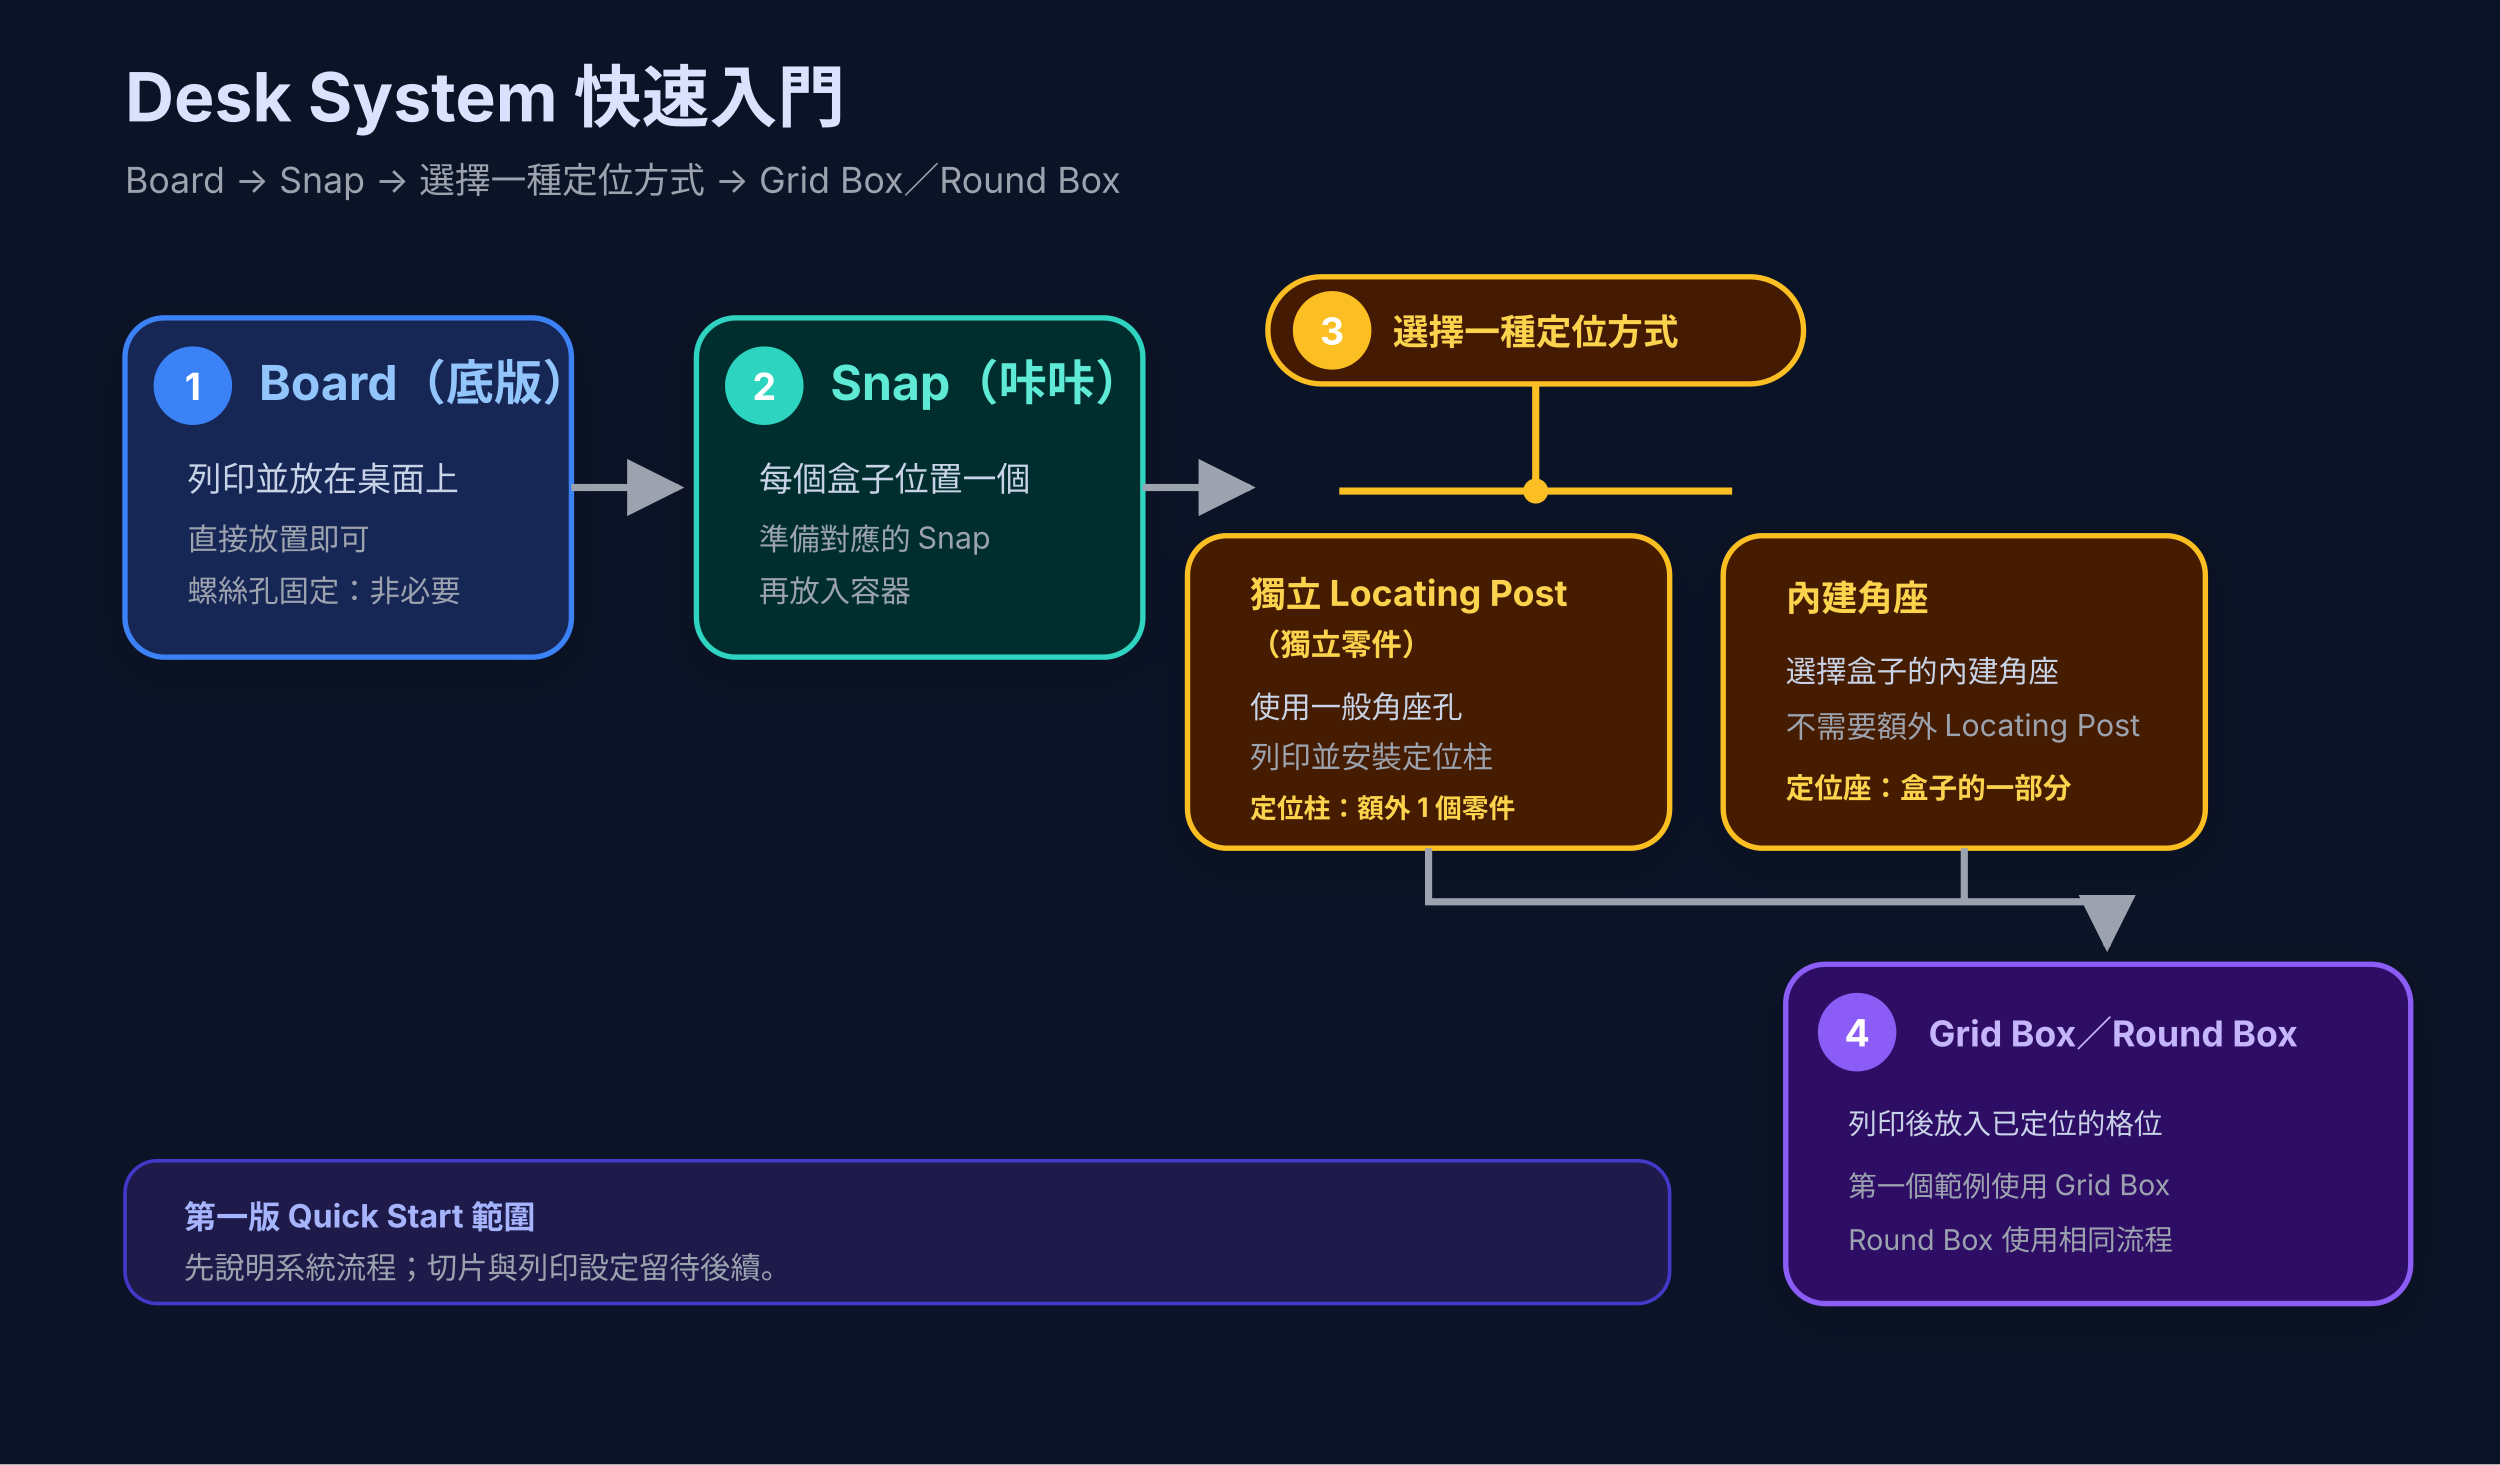
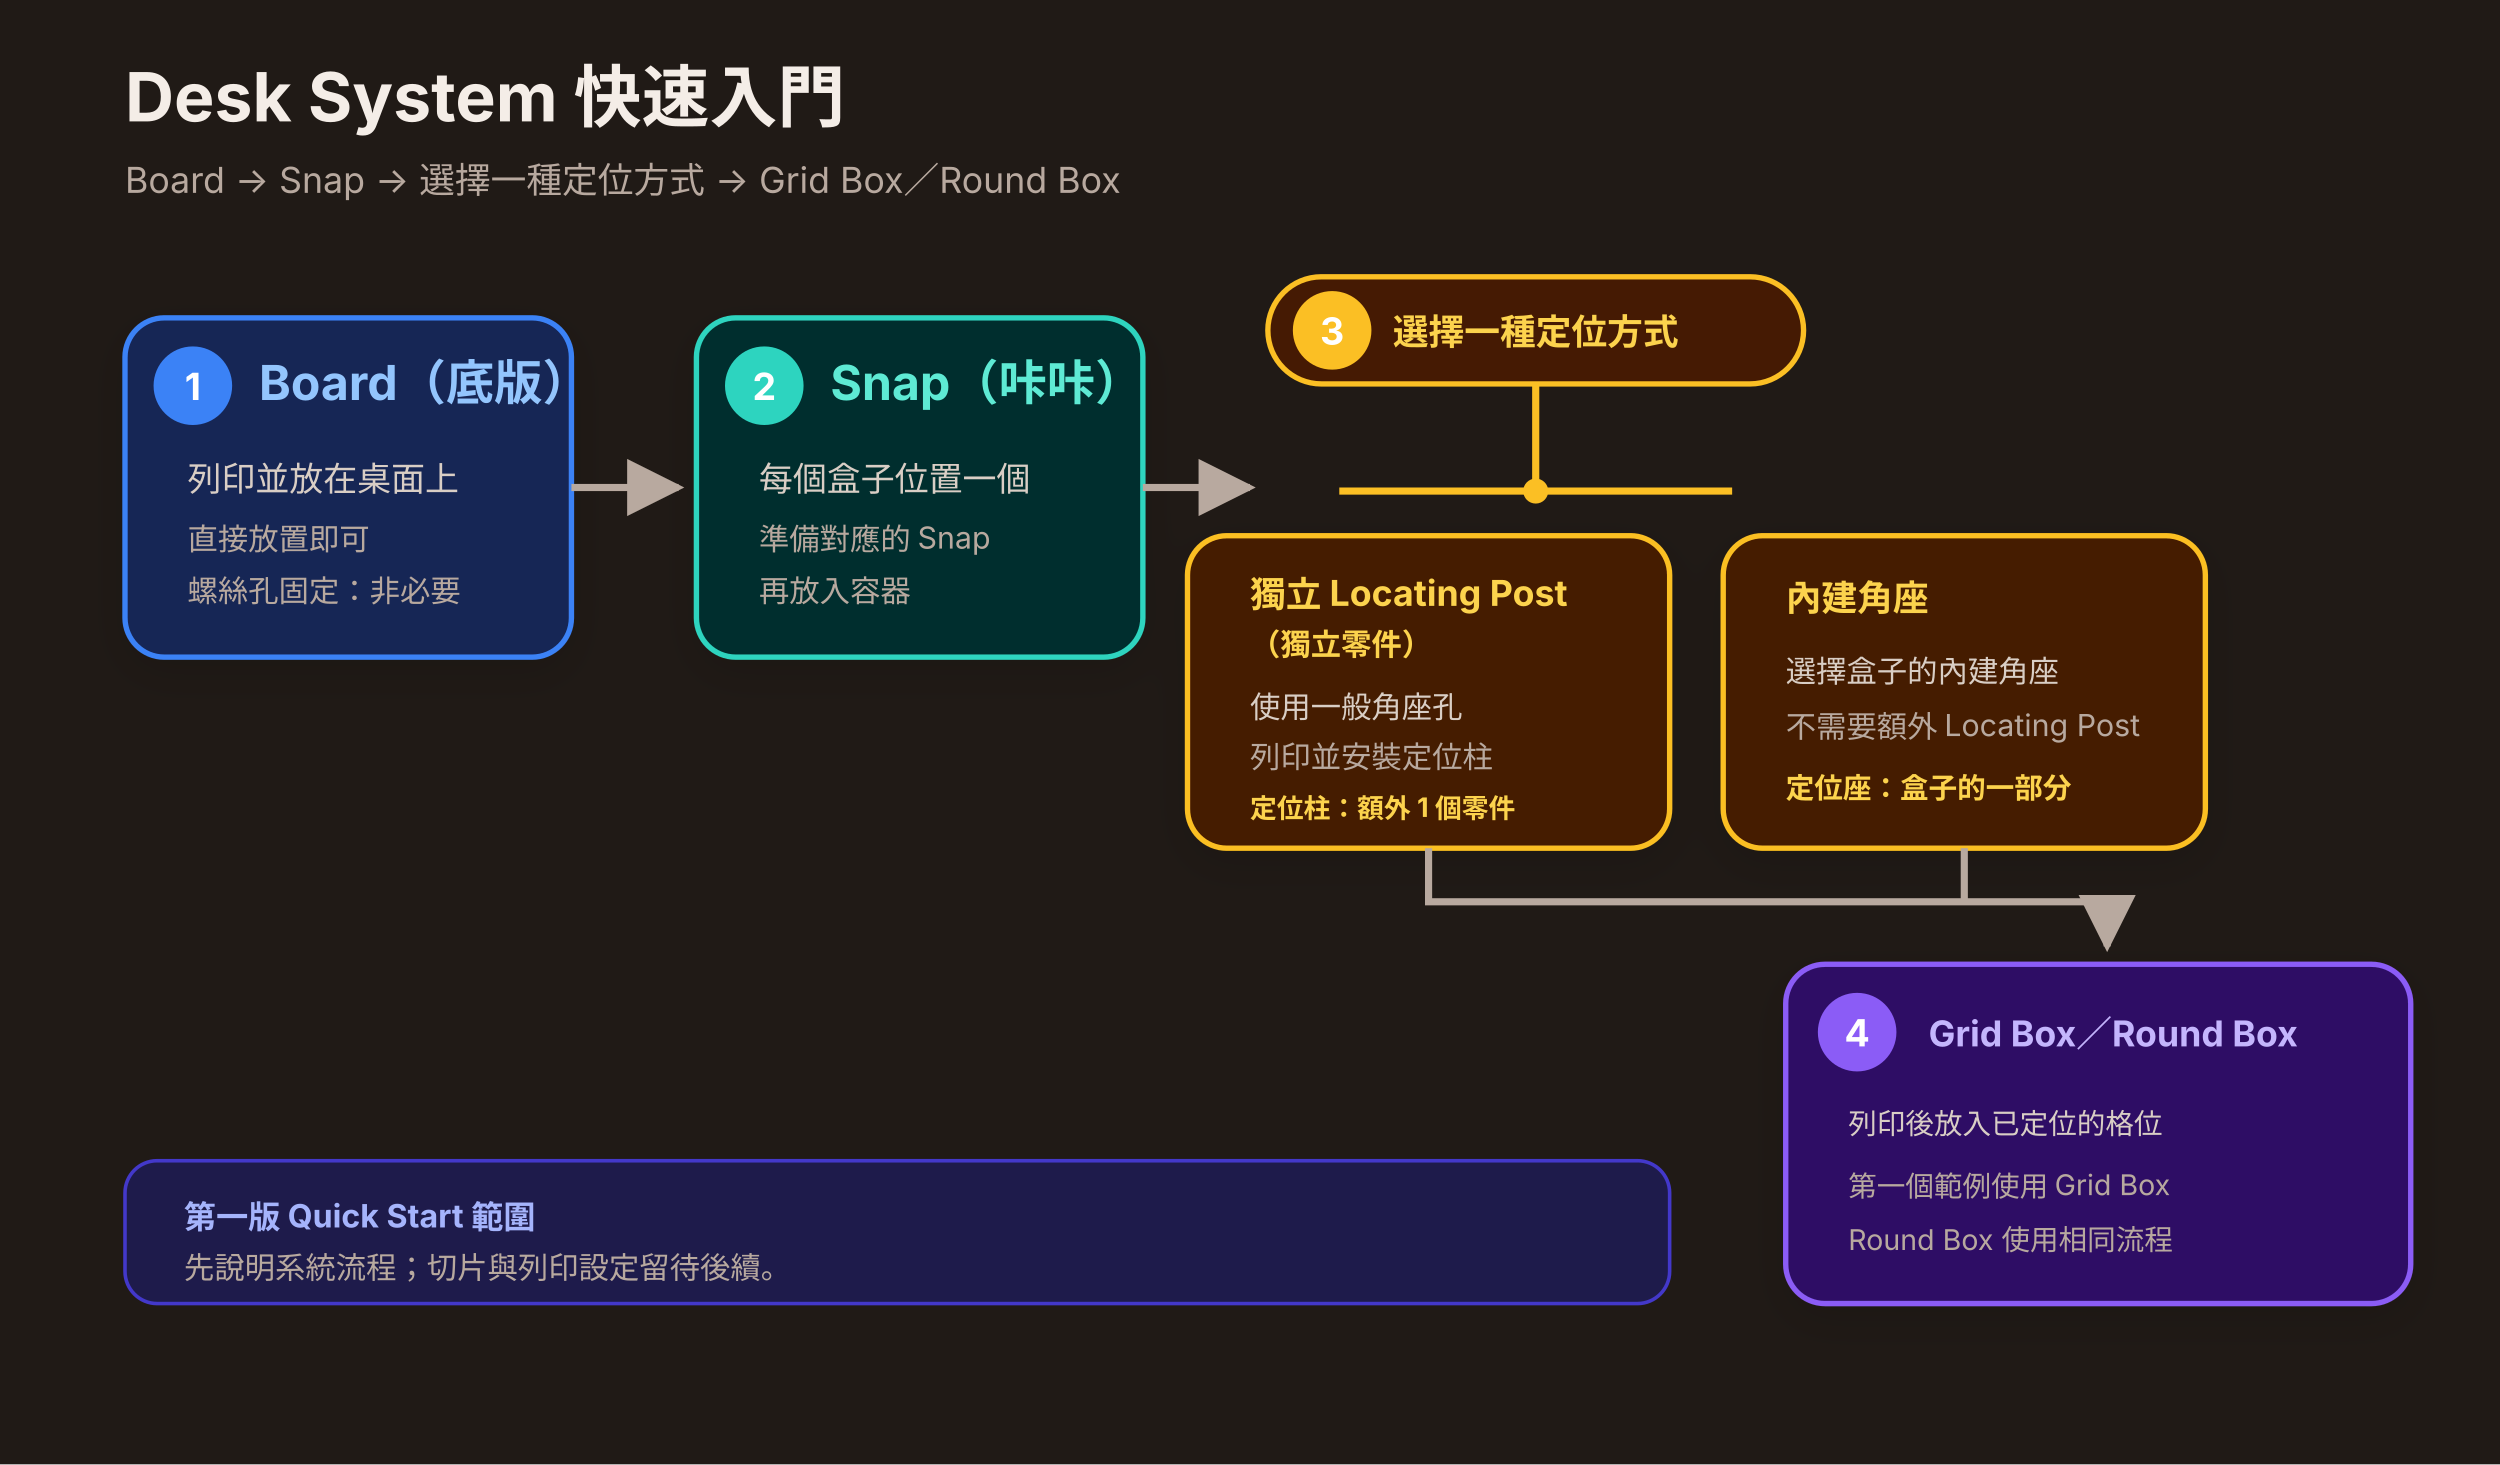
<svg xmlns="http://www.w3.org/2000/svg" width="1400" height="820" viewBox="0 0 1400 820" role="img" aria-labelledby="title desc">
  <defs>
    <filter id="shadow" x="-20%" y="-20%" width="140%" height="150%">
      <feDropShadow dx="0" dy="8" stdDeviation="12" flood-color="#000000" flood-opacity="0.12" />
    </filter>
    <marker id="arrow" viewBox="0 0 10 10" refX="9" refY="5" markerWidth="8" markerHeight="8" orient="auto-start-reverse">
-       <path d="M 0 0 L 10 5 L 0 10 z" fill="#9ca3af" />
+       <path d="M 0 0 L 10 5 L 0 10 z" fill="#b8a99f" />
    </marker>
  </defs>
-   <rect width="1400" height="820" fill="#0b1326" />
-   <text x="70" y="68" fill="#dae2fd" font-family="Noto Sans TC, Inter, sans-serif" font-size="38" font-weight="750">Desk System 快速入門</text>
-   <text x="70" y="108" fill="#9ca3af" font-family="Noto Sans TC, Inter, sans-serif" font-size="20">Board → Snap → 選擇一種定位方式 → Grid Box／Round Box</text>
+   <rect width="1400" height="820" fill="#201a16" />
+   <text x="70" y="68" fill="#f4ede7" font-family="Noto Sans TC, Inter, sans-serif" font-size="38" font-weight="750">Desk System 快速入門</text>
+   <text x="70" y="108" fill="#b8a99f" font-family="Noto Sans TC, Inter, sans-serif" font-size="20">Board → Snap → 選擇一種定位方式 → Grid Box／Round Box</text>
  <g filter="url(#shadow)">
    <rect x="70" y="178" width="250" height="190" rx="22" fill="#172554" stroke="#3b82f6" stroke-width="3" />
    <rect x="390" y="178" width="250" height="190" rx="22" fill="#042f2e" stroke="#2dd4bf" stroke-width="3" />
    <rect x="665" y="300" width="270" height="175" rx="22" fill="#451a03" stroke="#fbbf24" stroke-width="3" />
    <rect x="965" y="300" width="270" height="175" rx="22" fill="#451a03" stroke="#fbbf24" stroke-width="3" />
    <rect x="1000" y="540" width="350" height="190" rx="22" fill="#2e1065" stroke="#8b5cf6" stroke-width="3" />
  </g>
  <circle cx="108" cy="216" r="22" fill="#3b82f6" />
  <text x="108" y="224" text-anchor="middle" fill="white" font-family="Inter, sans-serif" font-size="21" font-weight="700">1</text>
  <text x="145" y="224" fill="#93c5fd" font-family="Noto Sans TC, Inter, sans-serif" font-size="27" font-weight="700">Board（底版）</text>
-   <text x="105" y="275" fill="#c8d3e7" font-family="Noto Sans TC, Inter, sans-serif" font-size="19">列印並放在桌面上</text>
-   <text x="105" y="308" fill="#9ca3af" font-family="Noto Sans TC, Inter, sans-serif" font-size="17">直接放置即可</text>
-   <text x="105" y="337" fill="#9ca3af" font-family="Noto Sans TC, Inter, sans-serif" font-size="17">螺絲孔固定：非必要</text>
+   <text x="105" y="275" fill="#d9cec5" font-family="Noto Sans TC, Inter, sans-serif" font-size="19">列印並放在桌面上</text>
+   <text x="105" y="308" fill="#b8a99f" font-family="Noto Sans TC, Inter, sans-serif" font-size="17">直接放置即可</text>
+   <text x="105" y="337" fill="#b8a99f" font-family="Noto Sans TC, Inter, sans-serif" font-size="17">螺絲孔固定：非必要</text>
  <circle cx="428" cy="216" r="22" fill="#2dd4bf" />
  <text x="428" y="224" text-anchor="middle" fill="white" font-family="Inter, sans-serif" font-size="21" font-weight="700">2</text>
  <text x="465" y="224" fill="#5eead4" font-family="Noto Sans TC, Inter, sans-serif" font-size="27" font-weight="700">Snap（咔咔）</text>
-   <text x="425" y="275" fill="#c8d3e7" font-family="Noto Sans TC, Inter, sans-serif" font-size="19">每個盒子位置一個</text>
-   <text x="425" y="308" fill="#9ca3af" font-family="Noto Sans TC, Inter, sans-serif" font-size="17">準備對應的 Snap</text>
-   <text x="425" y="337" fill="#9ca3af" font-family="Noto Sans TC, Inter, sans-serif" font-size="17">再放入容器</text>
-   <path d="M 320 273 H 380" fill="none" stroke="#9ca3af" stroke-width="4" marker-end="url(#arrow)" />
+   <text x="425" y="275" fill="#d9cec5" font-family="Noto Sans TC, Inter, sans-serif" font-size="19">每個盒子位置一個</text>
+   <text x="425" y="308" fill="#b8a99f" font-family="Noto Sans TC, Inter, sans-serif" font-size="17">準備對應的 Snap</text>
+   <text x="425" y="337" fill="#b8a99f" font-family="Noto Sans TC, Inter, sans-serif" font-size="17">再放入容器</text>
+   <path d="M 320 273 H 380" fill="none" stroke="#b8a99f" stroke-width="4" marker-end="url(#arrow)" />
  <rect x="710" y="155" width="300" height="60" rx="30" fill="#451a03" stroke="#fbbf24" stroke-width="3" />
  <circle cx="746" cy="185" r="22" fill="#fbbf24" />
  <text x="746" y="193" text-anchor="middle" fill="white" font-family="Inter, sans-serif" font-size="21" font-weight="700">3</text>
  <text x="780" y="193" fill="#fcd34d" font-family="Noto Sans TC, Inter, sans-serif" font-size="20" font-weight="700">選擇一種定位方式</text>
-   <path d="M 640 273 H 700" fill="none" stroke="#9ca3af" stroke-width="4" marker-end="url(#arrow)" />
+   <path d="M 640 273 H 700" fill="none" stroke="#b8a99f" stroke-width="4" marker-end="url(#arrow)" />
  <path d="M 860 215 V 275 M 860 275 H 750 M 860 275 H 970" fill="none" stroke="#fbbf24" stroke-width="4" />
  <circle cx="860" cy="275" r="7" fill="#fbbf24" />
  <text x="700" y="340" fill="#fcd34d" font-family="Noto Sans TC, Inter, sans-serif" font-size="20" font-weight="700">獨立 Locating Post</text>
  <text x="700" y="367" fill="#fcd34d" font-family="Noto Sans TC, Inter, sans-serif" font-size="17" font-weight="650">（獨立零件）</text>
-   <text x="700" y="402" fill="#c8d3e7" font-family="Noto Sans TC, Inter, sans-serif" font-size="17">使用一般角座孔</text>
-   <text x="700" y="430" fill="#9ca3af" font-family="Noto Sans TC, Inter, sans-serif" font-size="17">列印並安裝定位柱</text>
+   <text x="700" y="402" fill="#d9cec5" font-family="Noto Sans TC, Inter, sans-serif" font-size="17">使用一般角座孔</text>
+   <text x="700" y="430" fill="#b8a99f" font-family="Noto Sans TC, Inter, sans-serif" font-size="17">列印並安裝定位柱</text>
  <text x="700" y="458" fill="#fcd34d" font-family="Noto Sans TC, Inter, sans-serif" font-size="15" font-weight="650">定位柱：額外 1 個零件</text>
  <text x="1000" y="342" fill="#fcd34d" font-family="Noto Sans TC, Inter, sans-serif" font-size="20" font-weight="700">內建角座</text>
-   <text x="1000" y="382" fill="#c8d3e7" font-family="Noto Sans TC, Inter, sans-serif" font-size="17">選擇盒子的內建角座</text>
-   <text x="1000" y="413" fill="#9ca3af" font-family="Noto Sans TC, Inter, sans-serif" font-size="17">不需要額外 Locating Post</text>
+   <text x="1000" y="382" fill="#d9cec5" font-family="Noto Sans TC, Inter, sans-serif" font-size="17">選擇盒子的內建角座</text>
+   <text x="1000" y="413" fill="#b8a99f" font-family="Noto Sans TC, Inter, sans-serif" font-size="17">不需要額外 Locating Post</text>
  <text x="1000" y="447" fill="#fcd34d" font-family="Noto Sans TC, Inter, sans-serif" font-size="16" font-weight="650">定位座：盒子的一部分</text>
-   <path d="M 800 475 V 505 H 1180 V 530" fill="none" stroke="#9ca3af" stroke-width="4" marker-end="url(#arrow)" />
-   <path d="M 1100 475 V 505" fill="none" stroke="#9ca3af" stroke-width="4" />
+   <path d="M 800 475 V 505 H 1180 V 530" fill="none" stroke="#b8a99f" stroke-width="4" marker-end="url(#arrow)" />
+   <path d="M 1100 475 V 505" fill="none" stroke="#b8a99f" stroke-width="4" />
  <circle cx="1040" cy="578" r="22" fill="#8b5cf6" />
  <text x="1040" y="586" text-anchor="middle" fill="white" font-family="Inter, sans-serif" font-size="21" font-weight="700">4</text>
  <text x="1080" y="586" fill="#c4b5fd" font-family="Noto Sans TC, Inter, sans-serif" font-size="20" font-weight="700">Grid Box／Round Box</text>
-   <text x="1035" y="635" fill="#c8d3e7" font-family="Noto Sans TC, Inter, sans-serif" font-size="16">列印後放入已定位的格位</text>
-   <text x="1035" y="670" fill="#9ca3af" font-family="Noto Sans TC, Inter, sans-serif" font-size="16">第一個範例使用 Grid Box</text>
-   <text x="1035" y="700" fill="#9ca3af" font-family="Noto Sans TC, Inter, sans-serif" font-size="16">Round Box 使用相同流程</text>
+   <text x="1035" y="635" fill="#d9cec5" font-family="Noto Sans TC, Inter, sans-serif" font-size="16">列印後放入已定位的格位</text>
+   <text x="1035" y="670" fill="#b8a99f" font-family="Noto Sans TC, Inter, sans-serif" font-size="16">第一個範例使用 Grid Box</text>
+   <text x="1035" y="700" fill="#b8a99f" font-family="Noto Sans TC, Inter, sans-serif" font-size="16">Round Box 使用相同流程</text>
  <rect x="70" y="650" width="865" height="80" rx="18" fill="#1e1b4b" stroke="#4338ca" stroke-width="2" />
  <text x="103" y="688" fill="#a5b4fc" font-family="Noto Sans TC, Inter, sans-serif" font-size="18" font-weight="700">第一版 Quick Start 範圍</text>
-   <text x="103" y="716" fill="#9ca3af" font-family="Noto Sans TC, Inter, sans-serif" font-size="17">先說明系統流程；切片與列印設定留待後續。</text>
+   <text x="103" y="716" fill="#b8a99f" font-family="Noto Sans TC, Inter, sans-serif" font-size="17">先說明系統流程；切片與列印設定留待後續。</text>
</svg>
